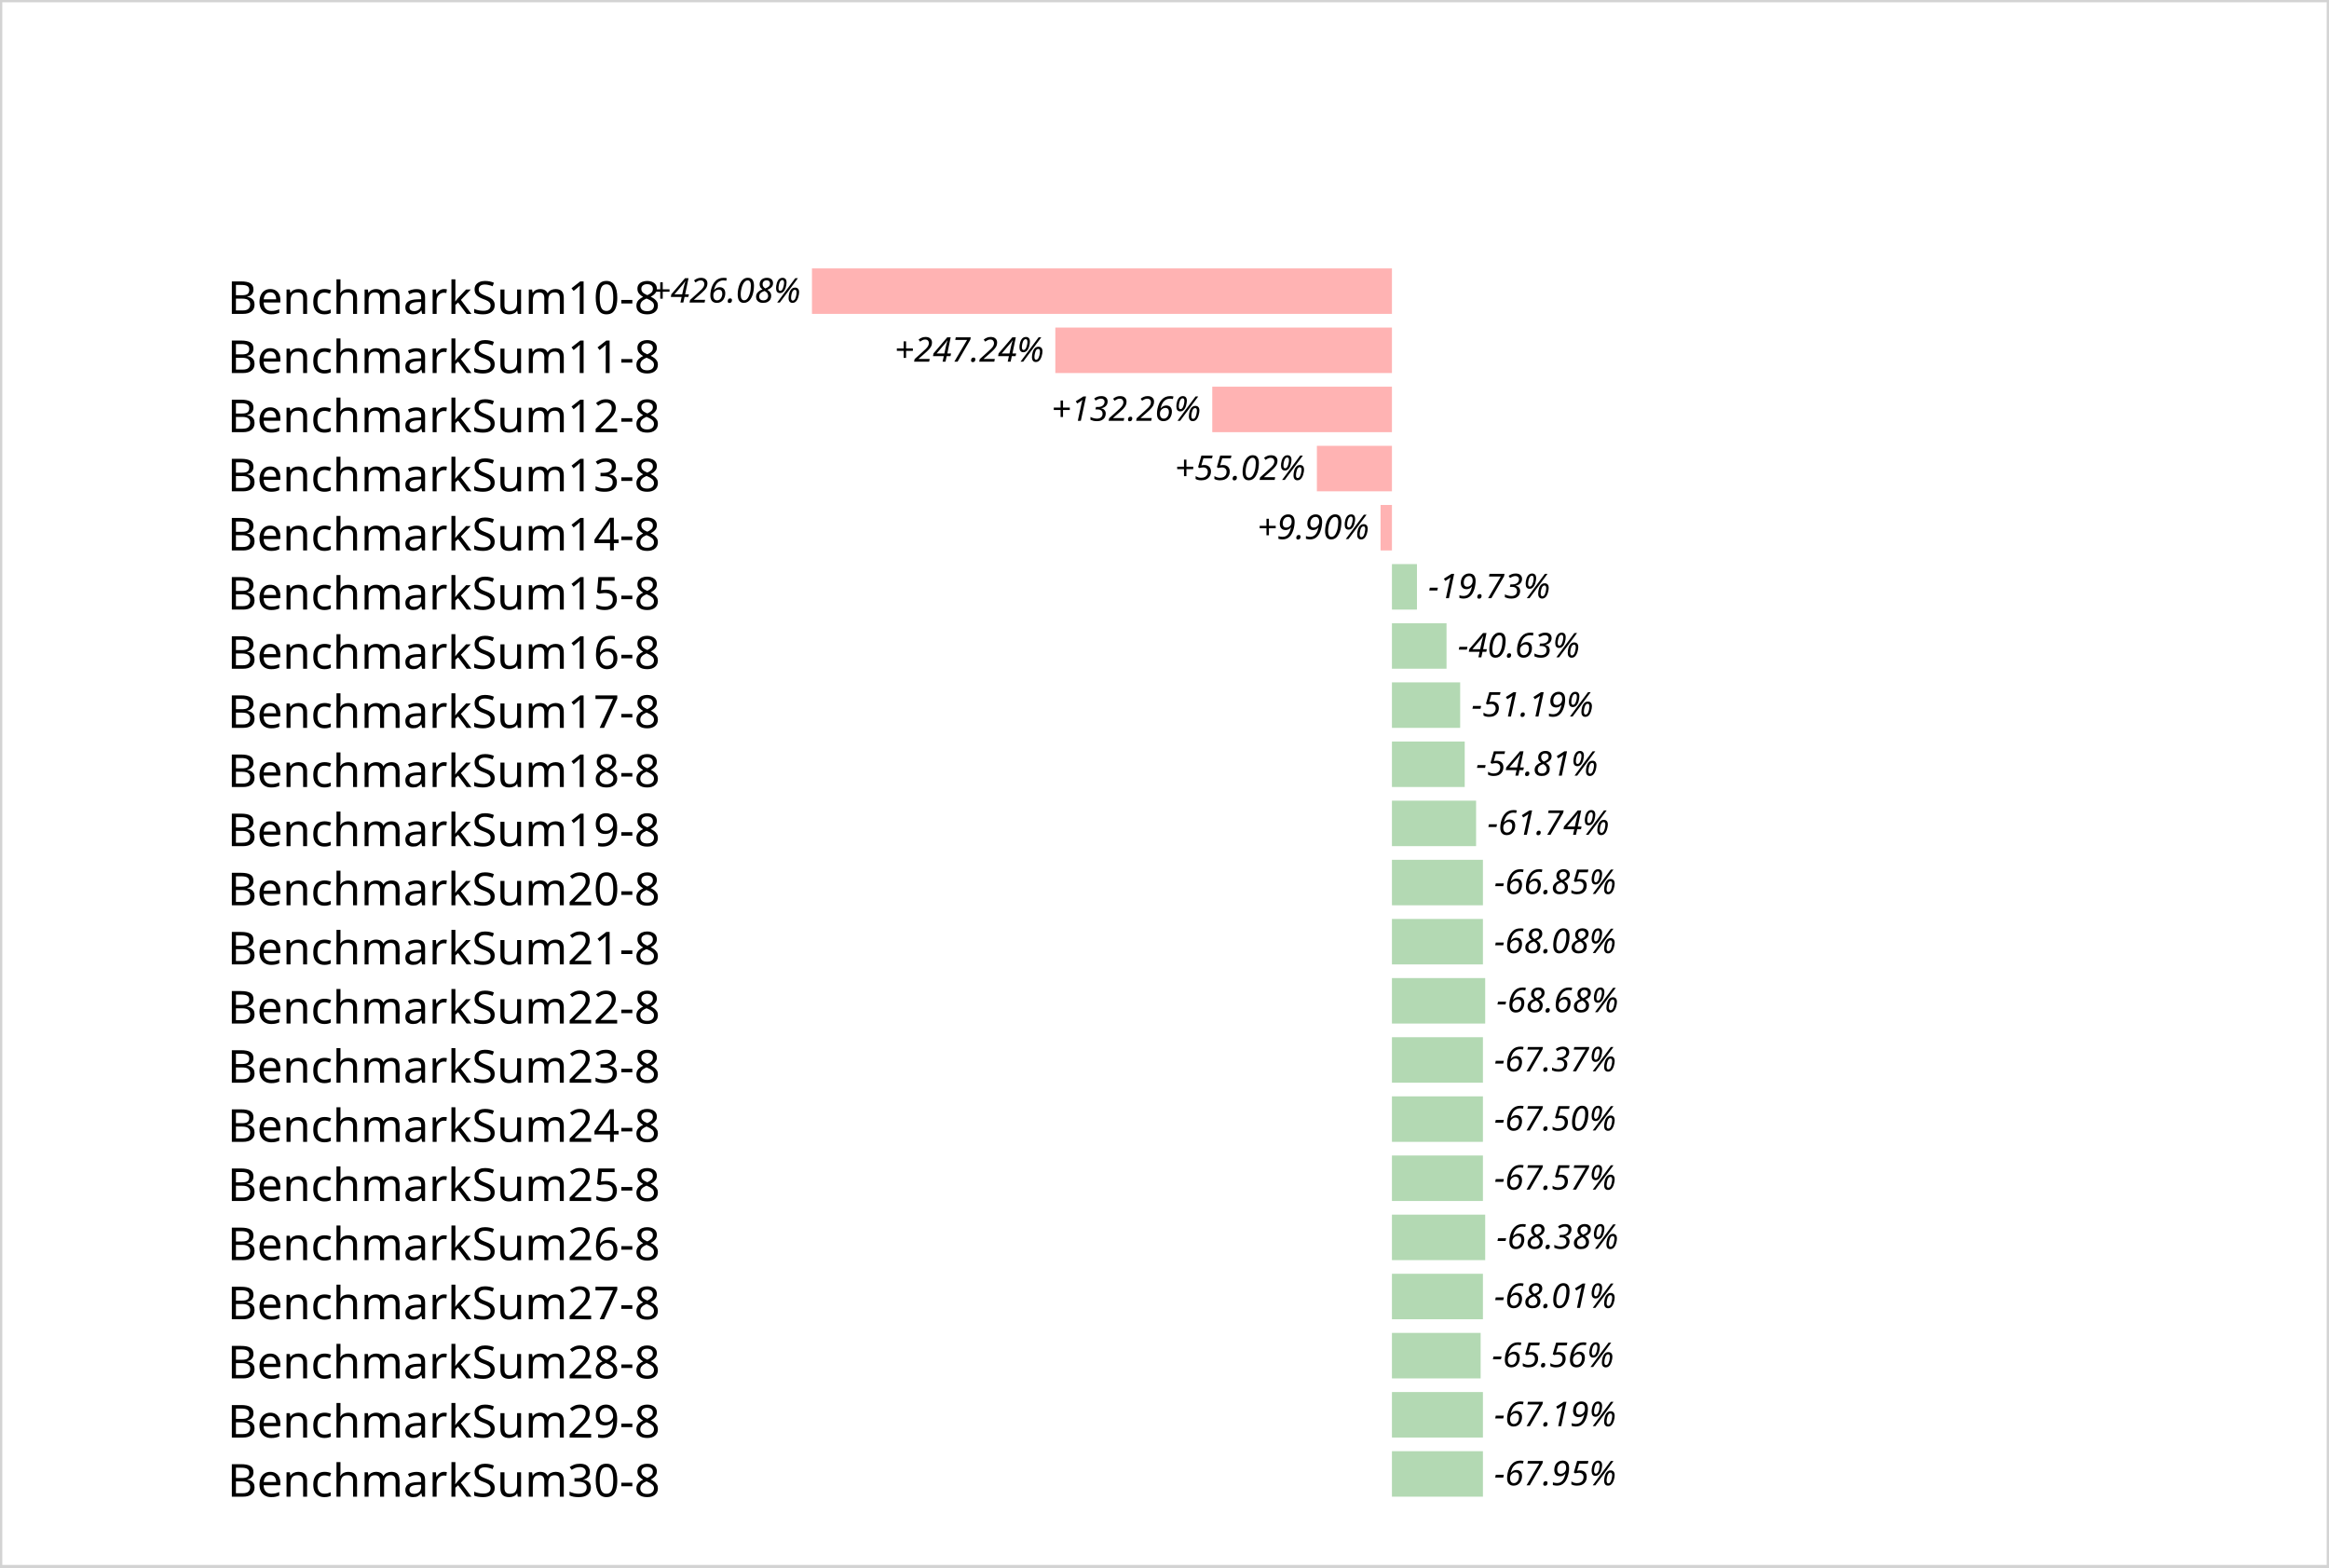
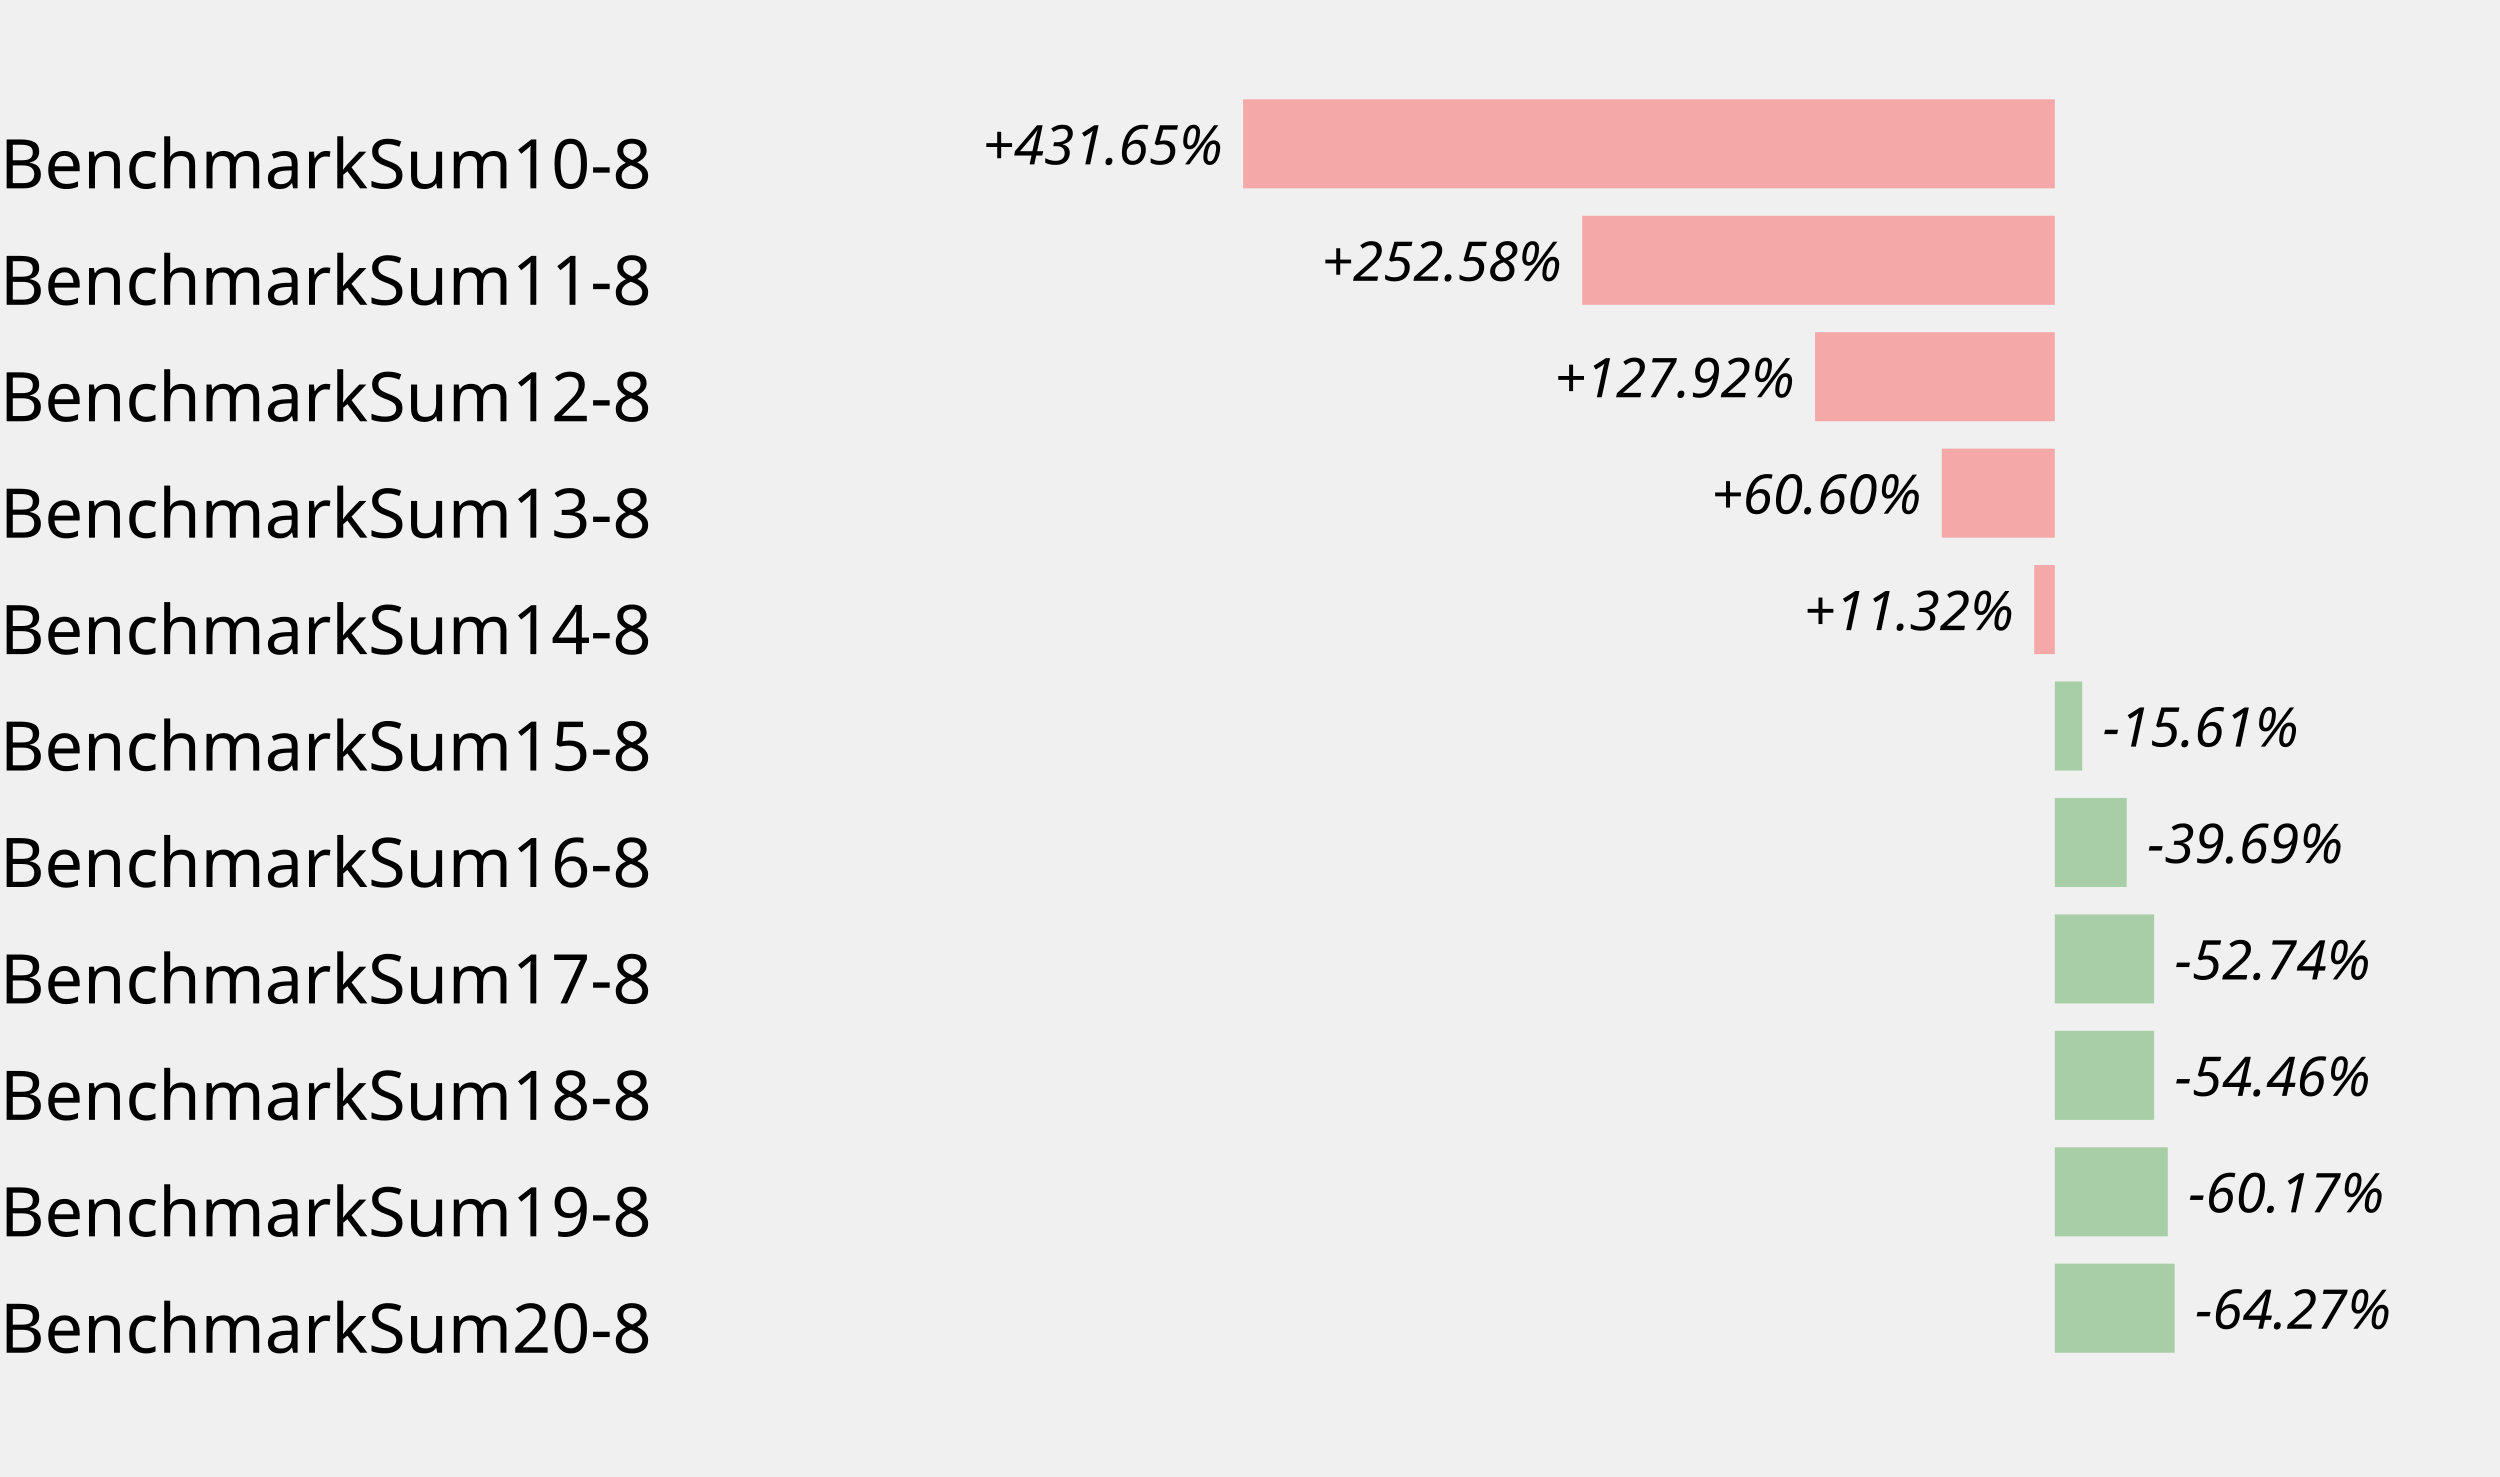
- <svg xmlns="http://www.w3.org/2000/svg" width="1024" height="689">
-   <rect x="0" y="0" width="1024" height="689" style="fill:white;stroke-width:2px;stroke:lightgray" />
+ <svg xmlns="http://www.w3.org/2000/svg" width="730" height="431">
  <g style="font-size:20px;font-family:sans-serif">
-     <text x="100" y="50" style="font-size:150%" />
-     <g style="font-style:italic;font-size:75%">
-       <rect x="357" y="118" width="255" height="20" style="fill-opacity:0.3;fill:red" />
-       <text x="352" y="133" style="text-anchor:end">+426.08%</text>
+     <g style="font-style:italic;font-size:16px">
+       <rect x="363" y="29" width="237" height="26" style="fill-opacity:0.3;fill:red" />
+       <text x="357" y="48" style="text-anchor:end">+431.65%</text>
    </g>
-     <text x="100" y="138" style="text-anchor:start">BenchmarkSum10-8</text>
-     <g style="font-style:italic;font-size:75%">
-       <rect x="464" y="144" width="148" height="20" style="fill-opacity:0.3;fill:red" />
-       <text x="459" y="159" style="text-anchor:end">+247.24%</text>
+     <text x="0" y="55" style="text-anchor:start">BenchmarkSum10-8</text>
+     <g style="font-style:italic;font-size:16px">
+       <rect x="462" y="63" width="138" height="26" style="fill-opacity:0.3;fill:red" />
+       <text x="456" y="82" style="text-anchor:end">+252.58%</text>
    </g>
-     <text x="100" y="164" style="text-anchor:start">BenchmarkSum11-8</text>
-     <g style="font-style:italic;font-size:75%">
-       <rect x="533" y="170" width="79" height="20" style="fill-opacity:0.3;fill:red" />
-       <text x="528" y="185" style="text-anchor:end">+132.26%</text>
+     <text x="0" y="89" style="text-anchor:start">BenchmarkSum11-8</text>
+     <g style="font-style:italic;font-size:16px">
+       <rect x="530" y="97" width="70" height="26" style="fill-opacity:0.3;fill:red" />
+       <text x="524" y="116" style="text-anchor:end">+127.92%</text>
    </g>
-     <text x="100" y="190" style="text-anchor:start">BenchmarkSum12-8</text>
-     <g style="font-style:italic;font-size:75%">
-       <rect x="579" y="196" width="33" height="20" style="fill-opacity:0.3;fill:red" />
-       <text x="574" y="211" style="text-anchor:end">+55.02%</text>
+     <text x="0" y="123" style="text-anchor:start">BenchmarkSum12-8</text>
+     <g style="font-style:italic;font-size:16px">
+       <rect x="567" y="131" width="33" height="26" style="fill-opacity:0.3;fill:red" />
+       <text x="561" y="150" style="text-anchor:end">+60.60%</text>
    </g>
-     <text x="100" y="216" style="text-anchor:start">BenchmarkSum13-8</text>
-     <g style="font-style:italic;font-size:75%">
-       <rect x="607" y="222" width="5" height="20" style="fill-opacity:0.3;fill:red" />
-       <text x="602" y="237" style="text-anchor:end">+9.90%</text>
+     <text x="0" y="157" style="text-anchor:start">BenchmarkSum13-8</text>
+     <g style="font-style:italic;font-size:16px">
+       <rect x="594" y="165" width="6" height="26" style="fill-opacity:0.3;fill:red" />
+       <text x="588" y="184" style="text-anchor:end">+11.32%</text>
    </g>
-     <text x="100" y="242" style="text-anchor:start">BenchmarkSum14-8</text>
-     <g style="font-style:italic;font-size:75%">
-       <rect x="612" y="248" width="11" height="20" style="fill-opacity:0.3;fill:green" />
-       <text x="628" y="263" style="text-anchor:start">-19.73%</text>
+     <text x="0" y="191" style="text-anchor:start">BenchmarkSum14-8</text>
+     <g style="font-style:italic;font-size:16px">
+       <rect x="600" y="199" width="8" height="26" style="fill-opacity:0.3;fill:green" />
+       <text x="614" y="218" style="text-anchor:start">-15.61%</text>
    </g>
-     <text x="100" y="268" style="text-anchor:start">BenchmarkSum15-8</text>
-     <g style="font-style:italic;font-size:75%">
-       <rect x="612" y="274" width="24" height="20" style="fill-opacity:0.3;fill:green" />
-       <text x="641" y="289" style="text-anchor:start">-40.63%</text>
+     <text x="0" y="225" style="text-anchor:start">BenchmarkSum15-8</text>
+     <g style="font-style:italic;font-size:16px">
+       <rect x="600" y="233" width="21" height="26" style="fill-opacity:0.3;fill:green" />
+       <text x="627" y="252" style="text-anchor:start">-39.69%</text>
    </g>
-     <text x="100" y="294" style="text-anchor:start">BenchmarkSum16-8</text>
-     <g style="font-style:italic;font-size:75%">
-       <rect x="612" y="300" width="30" height="20" style="fill-opacity:0.3;fill:green" />
-       <text x="647" y="315" style="text-anchor:start">-51.19%</text>
+     <text x="0" y="259" style="text-anchor:start">BenchmarkSum16-8</text>
+     <g style="font-style:italic;font-size:16px">
+       <rect x="600" y="267" width="29" height="26" style="fill-opacity:0.3;fill:green" />
+       <text x="635" y="286" style="text-anchor:start">-52.74%</text>
    </g>
-     <text x="100" y="320" style="text-anchor:start">BenchmarkSum17-8</text>
-     <g style="font-style:italic;font-size:75%">
-       <rect x="612" y="326" width="32" height="20" style="fill-opacity:0.3;fill:green" />
-       <text x="649" y="341" style="text-anchor:start">-54.81%</text>
+     <text x="0" y="293" style="text-anchor:start">BenchmarkSum17-8</text>
+     <g style="font-style:italic;font-size:16px">
+       <rect x="600" y="301" width="29" height="26" style="fill-opacity:0.3;fill:green" />
+       <text x="635" y="320" style="text-anchor:start">-54.46%</text>
    </g>
-     <text x="100" y="346" style="text-anchor:start">BenchmarkSum18-8</text>
-     <g style="font-style:italic;font-size:75%">
-       <rect x="612" y="352" width="37" height="20" style="fill-opacity:0.3;fill:green" />
-       <text x="654" y="367" style="text-anchor:start">-61.74%</text>
+     <text x="0" y="327" style="text-anchor:start">BenchmarkSum18-8</text>
+     <g style="font-style:italic;font-size:16px">
+       <rect x="600" y="335" width="33" height="26" style="fill-opacity:0.3;fill:green" />
+       <text x="639" y="354" style="text-anchor:start">-60.17%</text>
    </g>
-     <text x="100" y="372" style="text-anchor:start">BenchmarkSum19-8</text>
-     <g style="font-style:italic;font-size:75%">
-       <rect x="612" y="378" width="40" height="20" style="fill-opacity:0.3;fill:green" />
-       <text x="657" y="393" style="text-anchor:start">-66.85%</text>
+     <text x="0" y="361" style="text-anchor:start">BenchmarkSum19-8</text>
+     <g style="font-style:italic;font-size:16px">
+       <rect x="600" y="369" width="35" height="26" style="fill-opacity:0.3;fill:green" />
+       <text x="641" y="388" style="text-anchor:start">-64.27%</text>
    </g>
-     <text x="100" y="398" style="text-anchor:start">BenchmarkSum20-8</text>
-     <g style="font-style:italic;font-size:75%">
-       <rect x="612" y="404" width="40" height="20" style="fill-opacity:0.3;fill:green" />
-       <text x="657" y="419" style="text-anchor:start">-68.08%</text>
-     </g>
-     <text x="100" y="424" style="text-anchor:start">BenchmarkSum21-8</text>
-     <g style="font-style:italic;font-size:75%">
-       <rect x="612" y="430" width="41" height="20" style="fill-opacity:0.3;fill:green" />
-       <text x="658" y="445" style="text-anchor:start">-68.68%</text>
-     </g>
-     <text x="100" y="450" style="text-anchor:start">BenchmarkSum22-8</text>
-     <g style="font-style:italic;font-size:75%">
-       <rect x="612" y="456" width="40" height="20" style="fill-opacity:0.3;fill:green" />
-       <text x="657" y="471" style="text-anchor:start">-67.37%</text>
-     </g>
-     <text x="100" y="476" style="text-anchor:start">BenchmarkSum23-8</text>
-     <g style="font-style:italic;font-size:75%">
-       <rect x="612" y="482" width="40" height="20" style="fill-opacity:0.3;fill:green" />
-       <text x="657" y="497" style="text-anchor:start">-67.50%</text>
-     </g>
-     <text x="100" y="502" style="text-anchor:start">BenchmarkSum24-8</text>
-     <g style="font-style:italic;font-size:75%">
-       <rect x="612" y="508" width="40" height="20" style="fill-opacity:0.3;fill:green" />
-       <text x="657" y="523" style="text-anchor:start">-67.57%</text>
-     </g>
-     <text x="100" y="528" style="text-anchor:start">BenchmarkSum25-8</text>
-     <g style="font-style:italic;font-size:75%">
-       <rect x="612" y="534" width="41" height="20" style="fill-opacity:0.3;fill:green" />
-       <text x="658" y="549" style="text-anchor:start">-68.38%</text>
-     </g>
-     <text x="100" y="554" style="text-anchor:start">BenchmarkSum26-8</text>
-     <g style="font-style:italic;font-size:75%">
-       <rect x="612" y="560" width="40" height="20" style="fill-opacity:0.3;fill:green" />
-       <text x="657" y="575" style="text-anchor:start">-68.01%</text>
-     </g>
-     <text x="100" y="580" style="text-anchor:start">BenchmarkSum27-8</text>
-     <g style="font-style:italic;font-size:75%">
-       <rect x="612" y="586" width="39" height="20" style="fill-opacity:0.3;fill:green" />
-       <text x="656" y="601" style="text-anchor:start">-65.56%</text>
-     </g>
-     <text x="100" y="606" style="text-anchor:start">BenchmarkSum28-8</text>
-     <g style="font-style:italic;font-size:75%">
-       <rect x="612" y="612" width="40" height="20" style="fill-opacity:0.3;fill:green" />
-       <text x="657" y="627" style="text-anchor:start">-67.19%</text>
-     </g>
-     <text x="100" y="632" style="text-anchor:start">BenchmarkSum29-8</text>
-     <g style="font-style:italic;font-size:75%">
-       <rect x="612" y="638" width="40" height="20" style="fill-opacity:0.3;fill:green" />
-       <text x="657" y="653" style="text-anchor:start">-67.95%</text>
-     </g>
-     <text x="100" y="658" style="text-anchor:start">BenchmarkSum30-8</text>
+     <text x="0" y="395" style="text-anchor:start">BenchmarkSum20-8</text>
  </g>
</svg>
